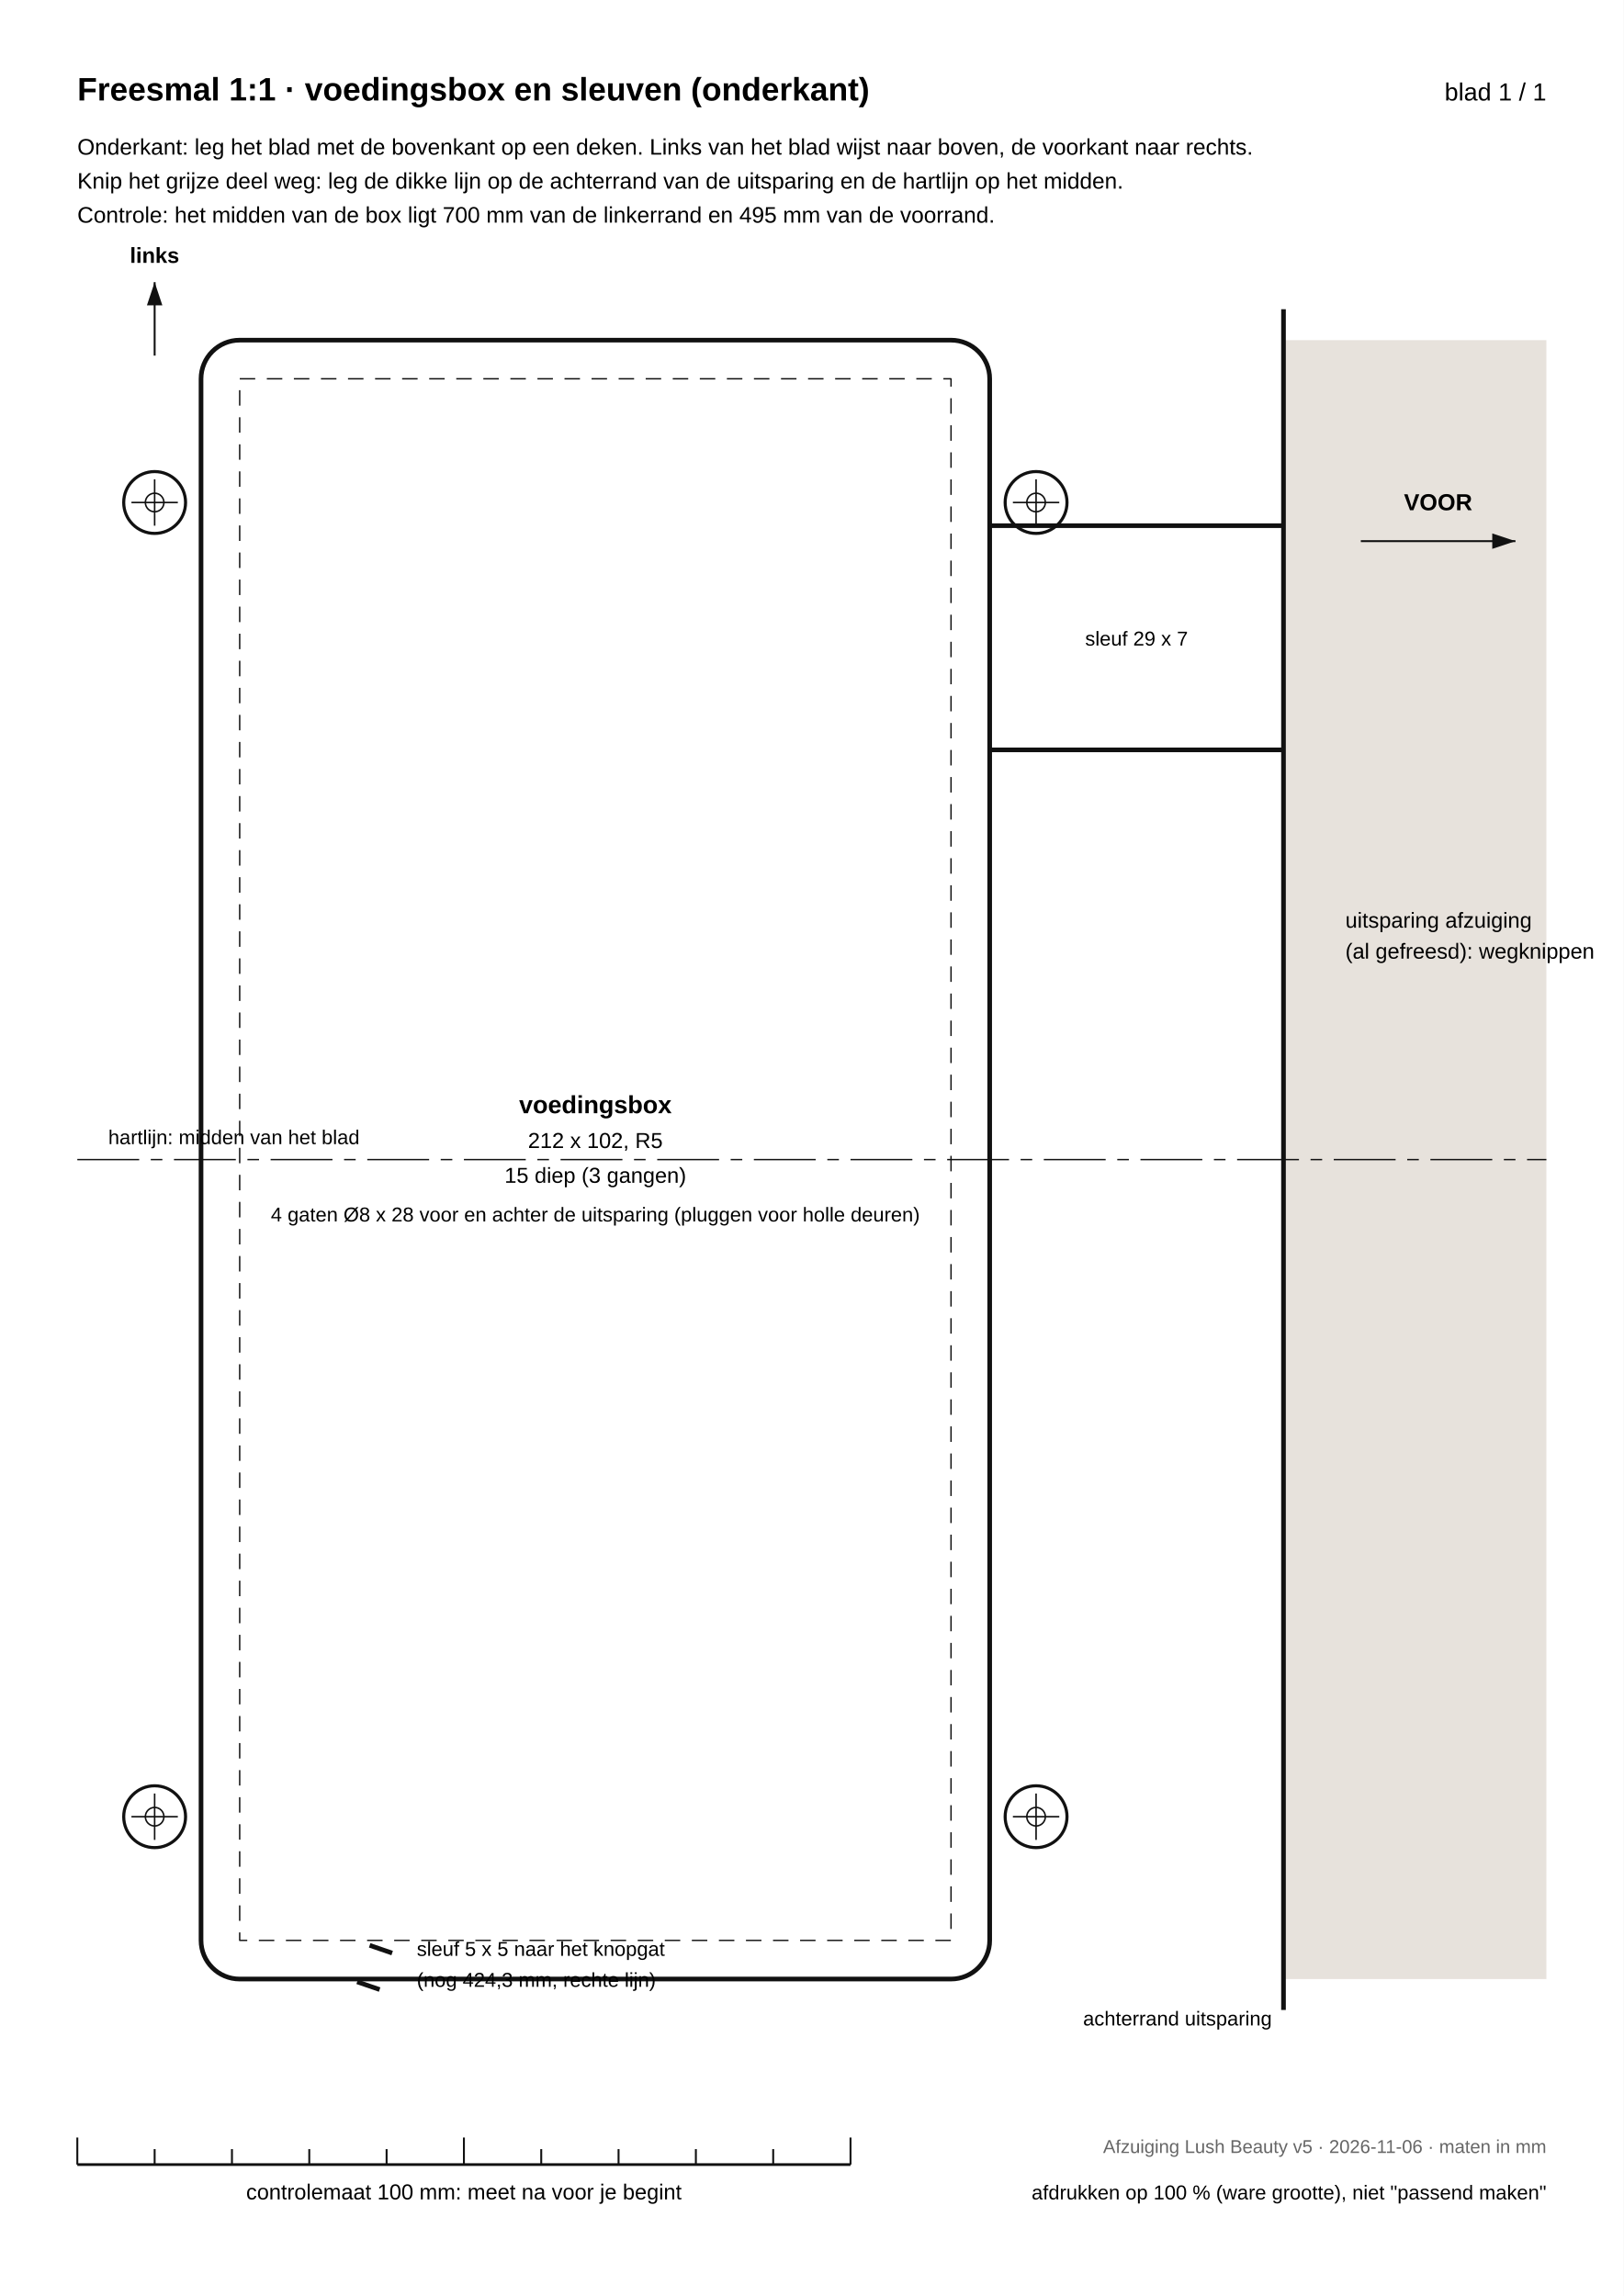
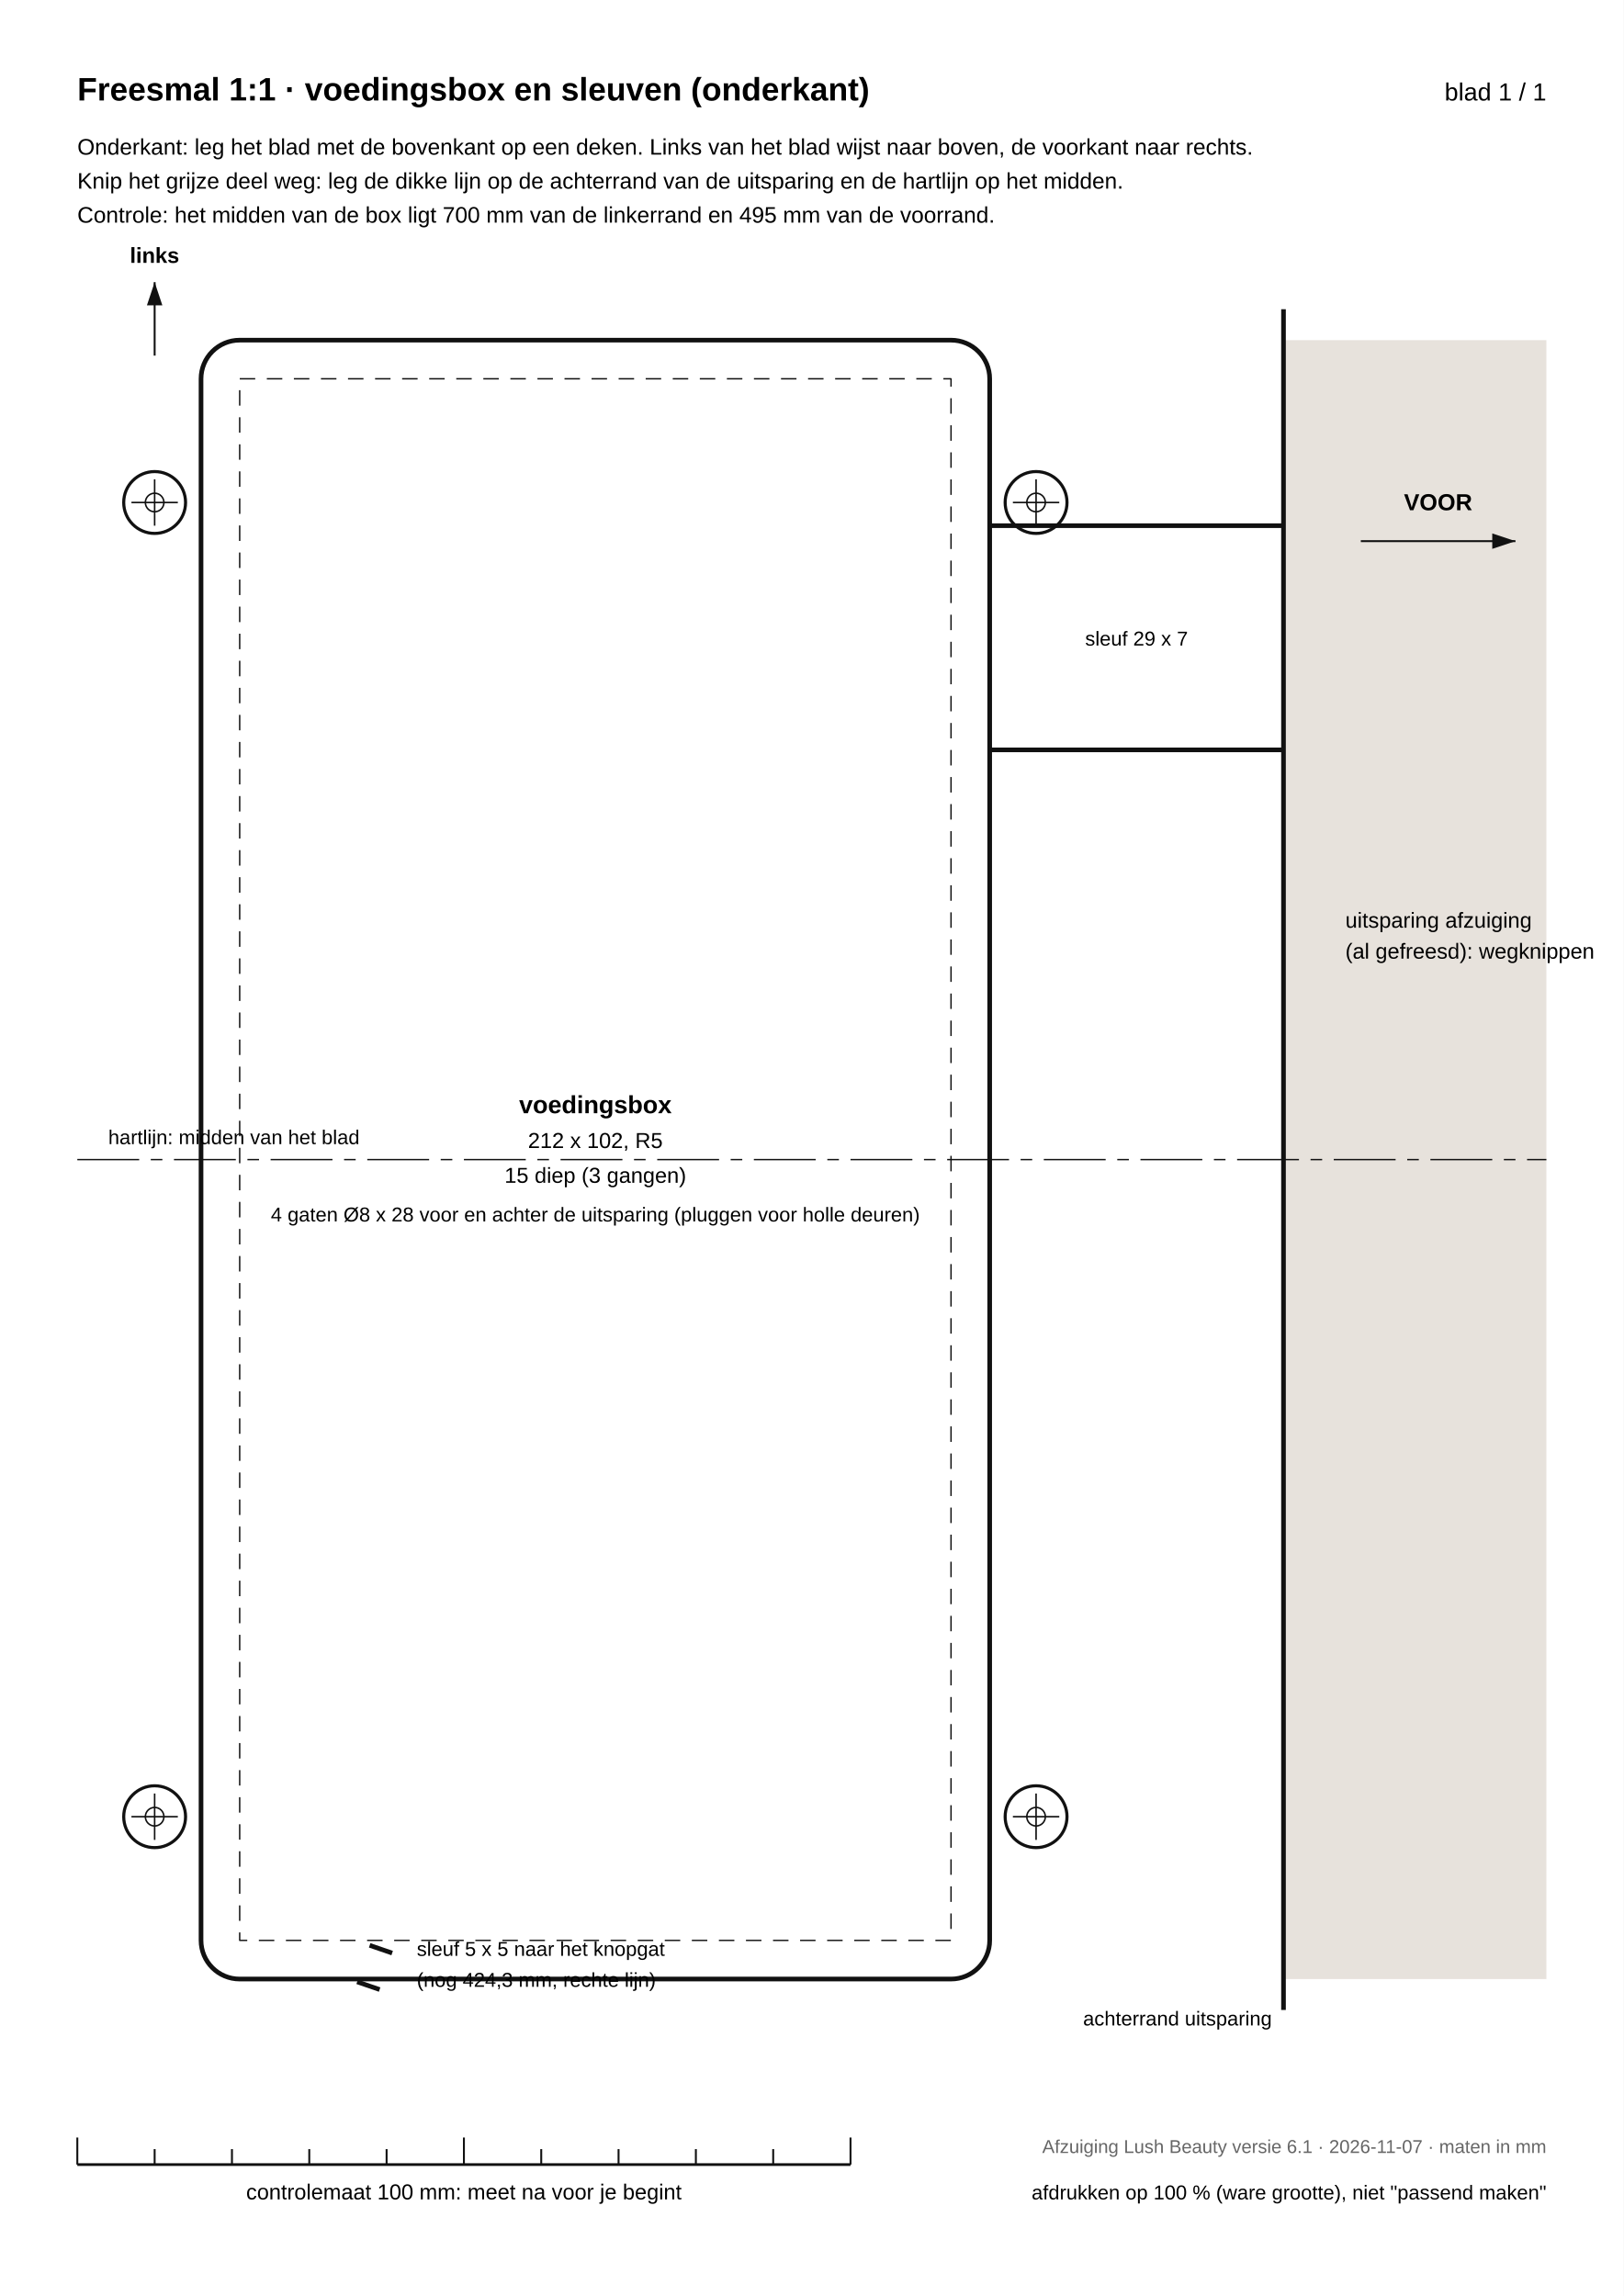
<svg xmlns="http://www.w3.org/2000/svg" width="210mm" height="297mm" viewBox="0 0 210 297">
  <rect width="210" height="297" fill="#fff" />
  <text x="10.00" y="13.00" font-size="4.2" text-anchor="start" font-family="Arial, Helvetica, sans-serif" font-weight="bold">Freesmal 1:1 · voedingsbox en sleuven (onderkant)</text>
  <text x="200.00" y="13.00" font-size="3.2" text-anchor="end" font-family="Arial, Helvetica, sans-serif">blad 1 / 1</text>
  <text x="10.00" y="20.00" font-size="2.9" text-anchor="start" font-family="Arial, Helvetica, sans-serif">Onderkant: leg het blad met de bovenkant op een deken. Links van het blad wijst naar boven, de voorkant naar rechts.</text>
  <text x="10.00" y="24.40" font-size="2.9" text-anchor="start" font-family="Arial, Helvetica, sans-serif">Knip het grijze deel weg: leg de dikke lijn op de achterrand van de uitsparing en de hartlijn op het midden.</text>
  <text x="10.00" y="28.80" font-size="2.9" text-anchor="start" font-family="Arial, Helvetica, sans-serif">Controle: het midden van de box ligt 700 mm van de linkerrand en 495 mm van de voorrand.</text>
  <line x1="10.00" y1="280.00" x2="110.00" y2="280.00" stroke="#111" stroke-width="0.35" />
  <line x1="10.00" y1="280.00" x2="10.00" y2="276.50" stroke="#111" stroke-width="0.25" />
  <line x1="20.00" y1="280.00" x2="20.00" y2="278.00" stroke="#111" stroke-width="0.25" />
  <line x1="30.00" y1="280.00" x2="30.00" y2="278.00" stroke="#111" stroke-width="0.25" />
  <line x1="40.00" y1="280.00" x2="40.00" y2="278.00" stroke="#111" stroke-width="0.25" />
  <line x1="50.00" y1="280.00" x2="50.00" y2="278.00" stroke="#111" stroke-width="0.25" />
  <line x1="60.00" y1="280.00" x2="60.00" y2="276.50" stroke="#111" stroke-width="0.25" />
  <line x1="70.00" y1="280.00" x2="70.00" y2="278.00" stroke="#111" stroke-width="0.25" />
  <line x1="80.00" y1="280.00" x2="80.00" y2="278.00" stroke="#111" stroke-width="0.25" />
  <line x1="90.00" y1="280.00" x2="90.00" y2="278.00" stroke="#111" stroke-width="0.25" />
  <line x1="100.00" y1="280.00" x2="100.00" y2="278.00" stroke="#111" stroke-width="0.25" />
  <line x1="110.00" y1="280.00" x2="110.00" y2="276.50" stroke="#111" stroke-width="0.25" />
  <text x="60.00" y="284.50" font-size="2.8" text-anchor="middle" font-family="Arial, Helvetica, sans-serif">controlemaat 100 mm: meet na voor je begint</text>
  <text x="200.00" y="284.50" font-size="2.6" text-anchor="end" font-family="Arial, Helvetica, sans-serif">afdrukken op 100 % (ware grootte), niet "passend maken"</text>
-   <text x="200.00" y="278.50" font-size="2.4" text-anchor="end" font-family="Arial, Helvetica, sans-serif" fill="#666">Afzuiging Lush Beauty v5 · 2026-11-06 · maten in mm</text>
+   <text x="200.00" y="278.50" font-size="2.4" text-anchor="end" font-family="Arial, Helvetica, sans-serif" fill="#666">Afzuiging Lush Beauty versie 6.1 · 2026-11-07 · maten in mm</text>
  <path d="M166,44 H200 V256 H166 Z" fill="#e7e2dc" stroke="none" />
  <line x1="166.00" y1="40.00" x2="166.00" y2="260.00" stroke="#111" stroke-width="0.6" />
  <text x="174.00" y="120.00" font-size="2.8" text-anchor="start" font-family="Arial, Helvetica, sans-serif">uitsparing afzuiging</text>
  <text x="174.00" y="124.00" font-size="2.8" text-anchor="start" font-family="Arial, Helvetica, sans-serif">(al gefreesd): wegknippen</text>
  <text x="164.50" y="262.00" font-size="2.6" text-anchor="end" font-family="Arial, Helvetica, sans-serif">achterrand uitsparing</text>
  <path d="M31,44 H123 A5,5 0 0 1 128,49 V251 A5,5 0 0 1 123,256 H31 A5,5 0 0 1 26,251 V49 A5,5 0 0 1 31,44 Z" fill="none" stroke="#111" stroke-width="0.6" />
  <path d="M31.01,49 H122.99 A0.01,0.01 0 0 1 123,49.01 V250.99 A0.01,0.01 0 0 1 122.99,251 H31.01 A0.01,0.01 0 0 1 31,250.99 V49.01 A0.01,0.01 0 0 1 31.01,49 Z" fill="none" stroke="#111" stroke-width="0.18" stroke-dasharray="2 1.5" />
  <text x="77.00" y="144.00" font-size="3.2" text-anchor="middle" font-family="Arial, Helvetica, sans-serif" font-weight="bold">voedingsbox</text>
  <text x="77.00" y="148.50" font-size="2.8" text-anchor="middle" font-family="Arial, Helvetica, sans-serif">212 x 102, R5</text>
  <text x="77.00" y="153.00" font-size="2.8" text-anchor="middle" font-family="Arial, Helvetica, sans-serif">15 diep (3 gangen)</text>
  <circle cx="134.00" cy="235.00" r="4" fill="none" stroke="#111" stroke-width="0.4" />
  <line x1="131.00" y1="235.00" x2="137.00" y2="235.00" stroke="#111" stroke-width="0.2" />
  <line x1="134.00" y1="232.00" x2="134.00" y2="238.00" stroke="#111" stroke-width="0.2" />
  <circle cx="134.00" cy="235.00" r="1.2" fill="none" stroke="#111" stroke-width="0.2" />
  <circle cx="20.00" cy="235.00" r="4" fill="none" stroke="#111" stroke-width="0.4" />
  <line x1="17.00" y1="235.00" x2="23.00" y2="235.00" stroke="#111" stroke-width="0.2" />
  <line x1="20.00" y1="232.00" x2="20.00" y2="238.00" stroke="#111" stroke-width="0.2" />
  <circle cx="20.00" cy="235.00" r="1.2" fill="none" stroke="#111" stroke-width="0.2" />
  <circle cx="134.00" cy="65.00" r="4" fill="none" stroke="#111" stroke-width="0.4" />
  <line x1="131.00" y1="65.00" x2="137.00" y2="65.00" stroke="#111" stroke-width="0.2" />
  <line x1="134.00" y1="62.00" x2="134.00" y2="68.00" stroke="#111" stroke-width="0.2" />
  <circle cx="134.00" cy="65.00" r="1.2" fill="none" stroke="#111" stroke-width="0.2" />
  <circle cx="20.00" cy="65.00" r="4" fill="none" stroke="#111" stroke-width="0.4" />
  <line x1="17.00" y1="65.00" x2="23.00" y2="65.00" stroke="#111" stroke-width="0.2" />
  <line x1="20.00" y1="62.00" x2="20.00" y2="68.00" stroke="#111" stroke-width="0.2" />
  <circle cx="20.00" cy="65.00" r="1.2" fill="none" stroke="#111" stroke-width="0.2" />
  <text x="77.00" y="158.00" font-size="2.6" text-anchor="middle" font-family="Arial, Helvetica, sans-serif">4 gaten Ø8 x 28 voor en achter de uitsparing (pluggen voor holle deuren)</text>
  <path d="M128,68 H166 M128,97 H166" fill="none" stroke="#111" stroke-width="0.6" />
  <text x="147.00" y="83.50" font-size="2.6" text-anchor="middle" font-family="Arial, Helvetica, sans-serif">sleuf 29 x 7</text>
  <line x1="47.81" y1="251.64" x2="50.72" y2="252.64" stroke="#111" stroke-width="0.6" />
  <line x1="46.19" y1="256.36" x2="49.10" y2="257.36" stroke="#111" stroke-width="0.6" />
  <text x="53.91" y="253.00" font-size="2.6" text-anchor="start" font-family="Arial, Helvetica, sans-serif">sleuf 5 x 5 naar het knopgat</text>
  <text x="53.91" y="257.00" font-size="2.6" text-anchor="start" font-family="Arial, Helvetica, sans-serif">(nog 424,3 mm, rechte lijn)</text>
  <line x1="10.00" y1="150.00" x2="200.00" y2="150.00" stroke="#111" stroke-width="0.18" stroke-dasharray="8 1.5 1.5 1.5" />
  <text x="14.00" y="148.00" font-size="2.6" text-anchor="start" font-family="Arial, Helvetica, sans-serif">hartlijn: midden van het blad</text>
  <text x="186.00" y="66.00" font-size="3" text-anchor="middle" font-family="Arial, Helvetica, sans-serif" font-weight="bold">VOOR</text>
  <line x1="176.00" y1="70.00" x2="196.00" y2="70.00" stroke="#111" stroke-width="0.25" />
  <polygon points="196.00,70.00 193.00,71.00 193.00,69.00" fill="#111" />
  <text x="20.00" y="34.00" font-size="2.8" text-anchor="middle" font-family="Arial, Helvetica, sans-serif" font-weight="bold">links</text>
  <line x1="20.00" y1="46.00" x2="20.00" y2="36.50" stroke="#111" stroke-width="0.25" />
  <polygon points="20.00,36.50 21.00,39.50 19.00,39.50" fill="#111" />
</svg>
